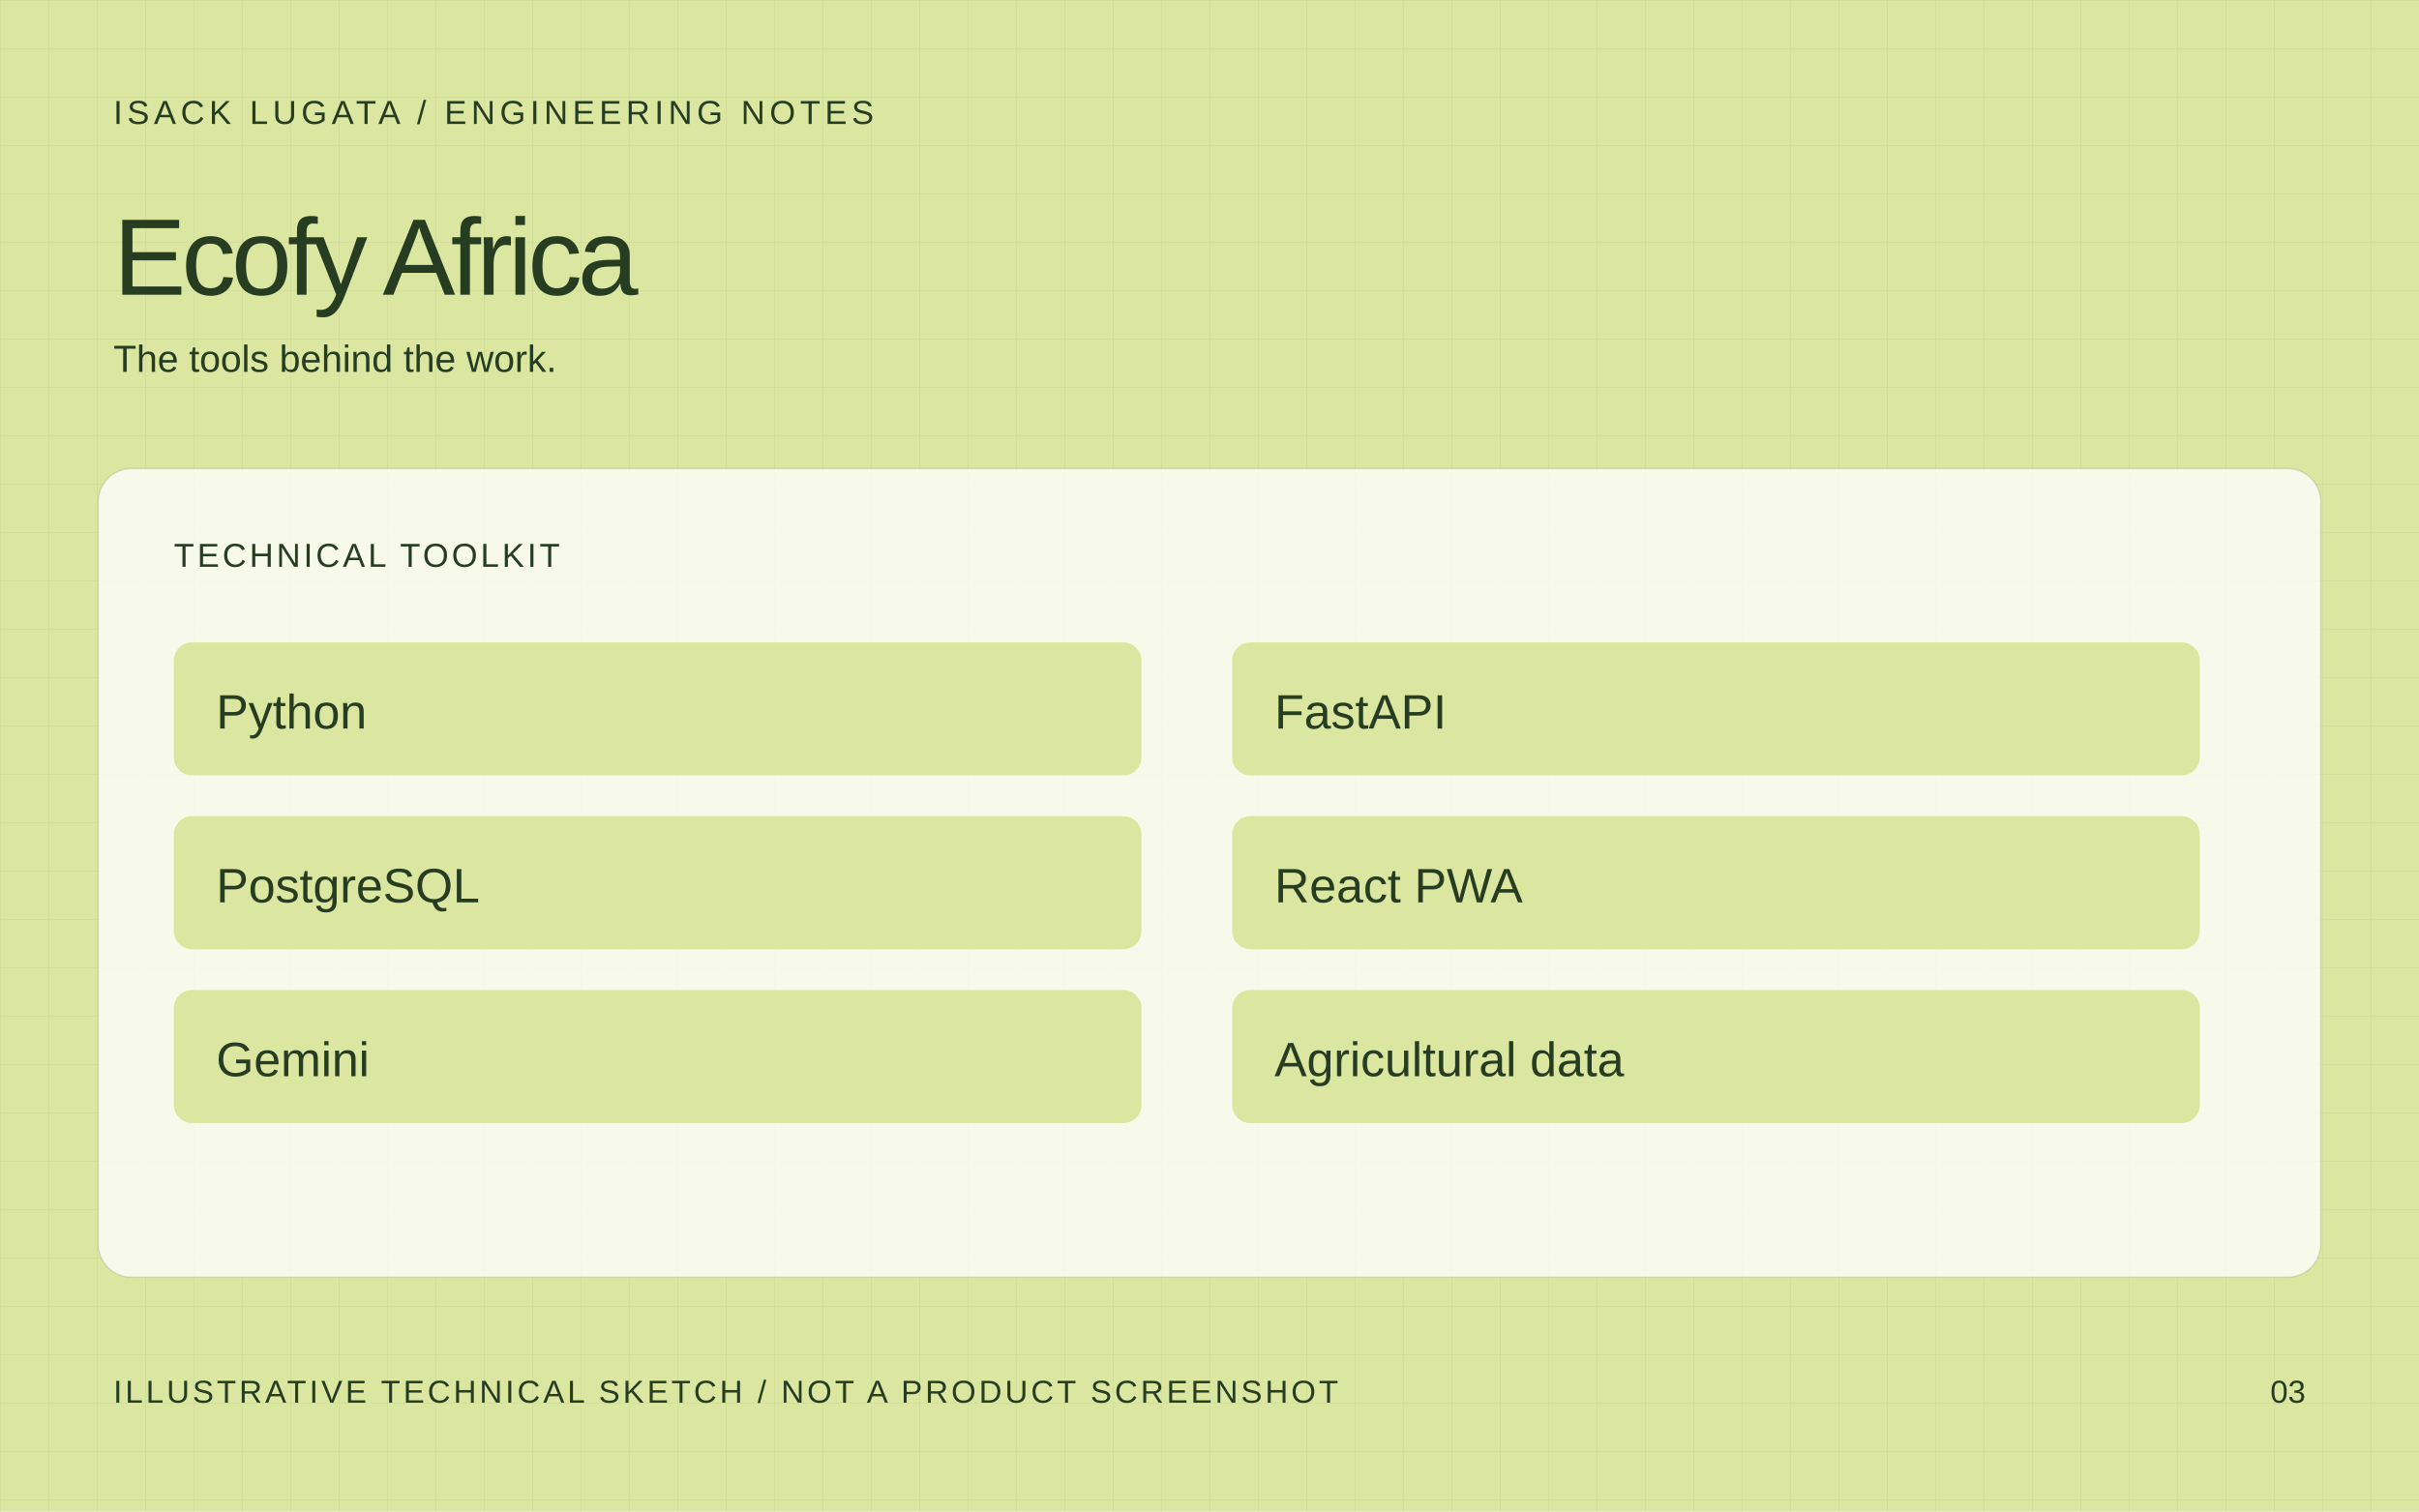
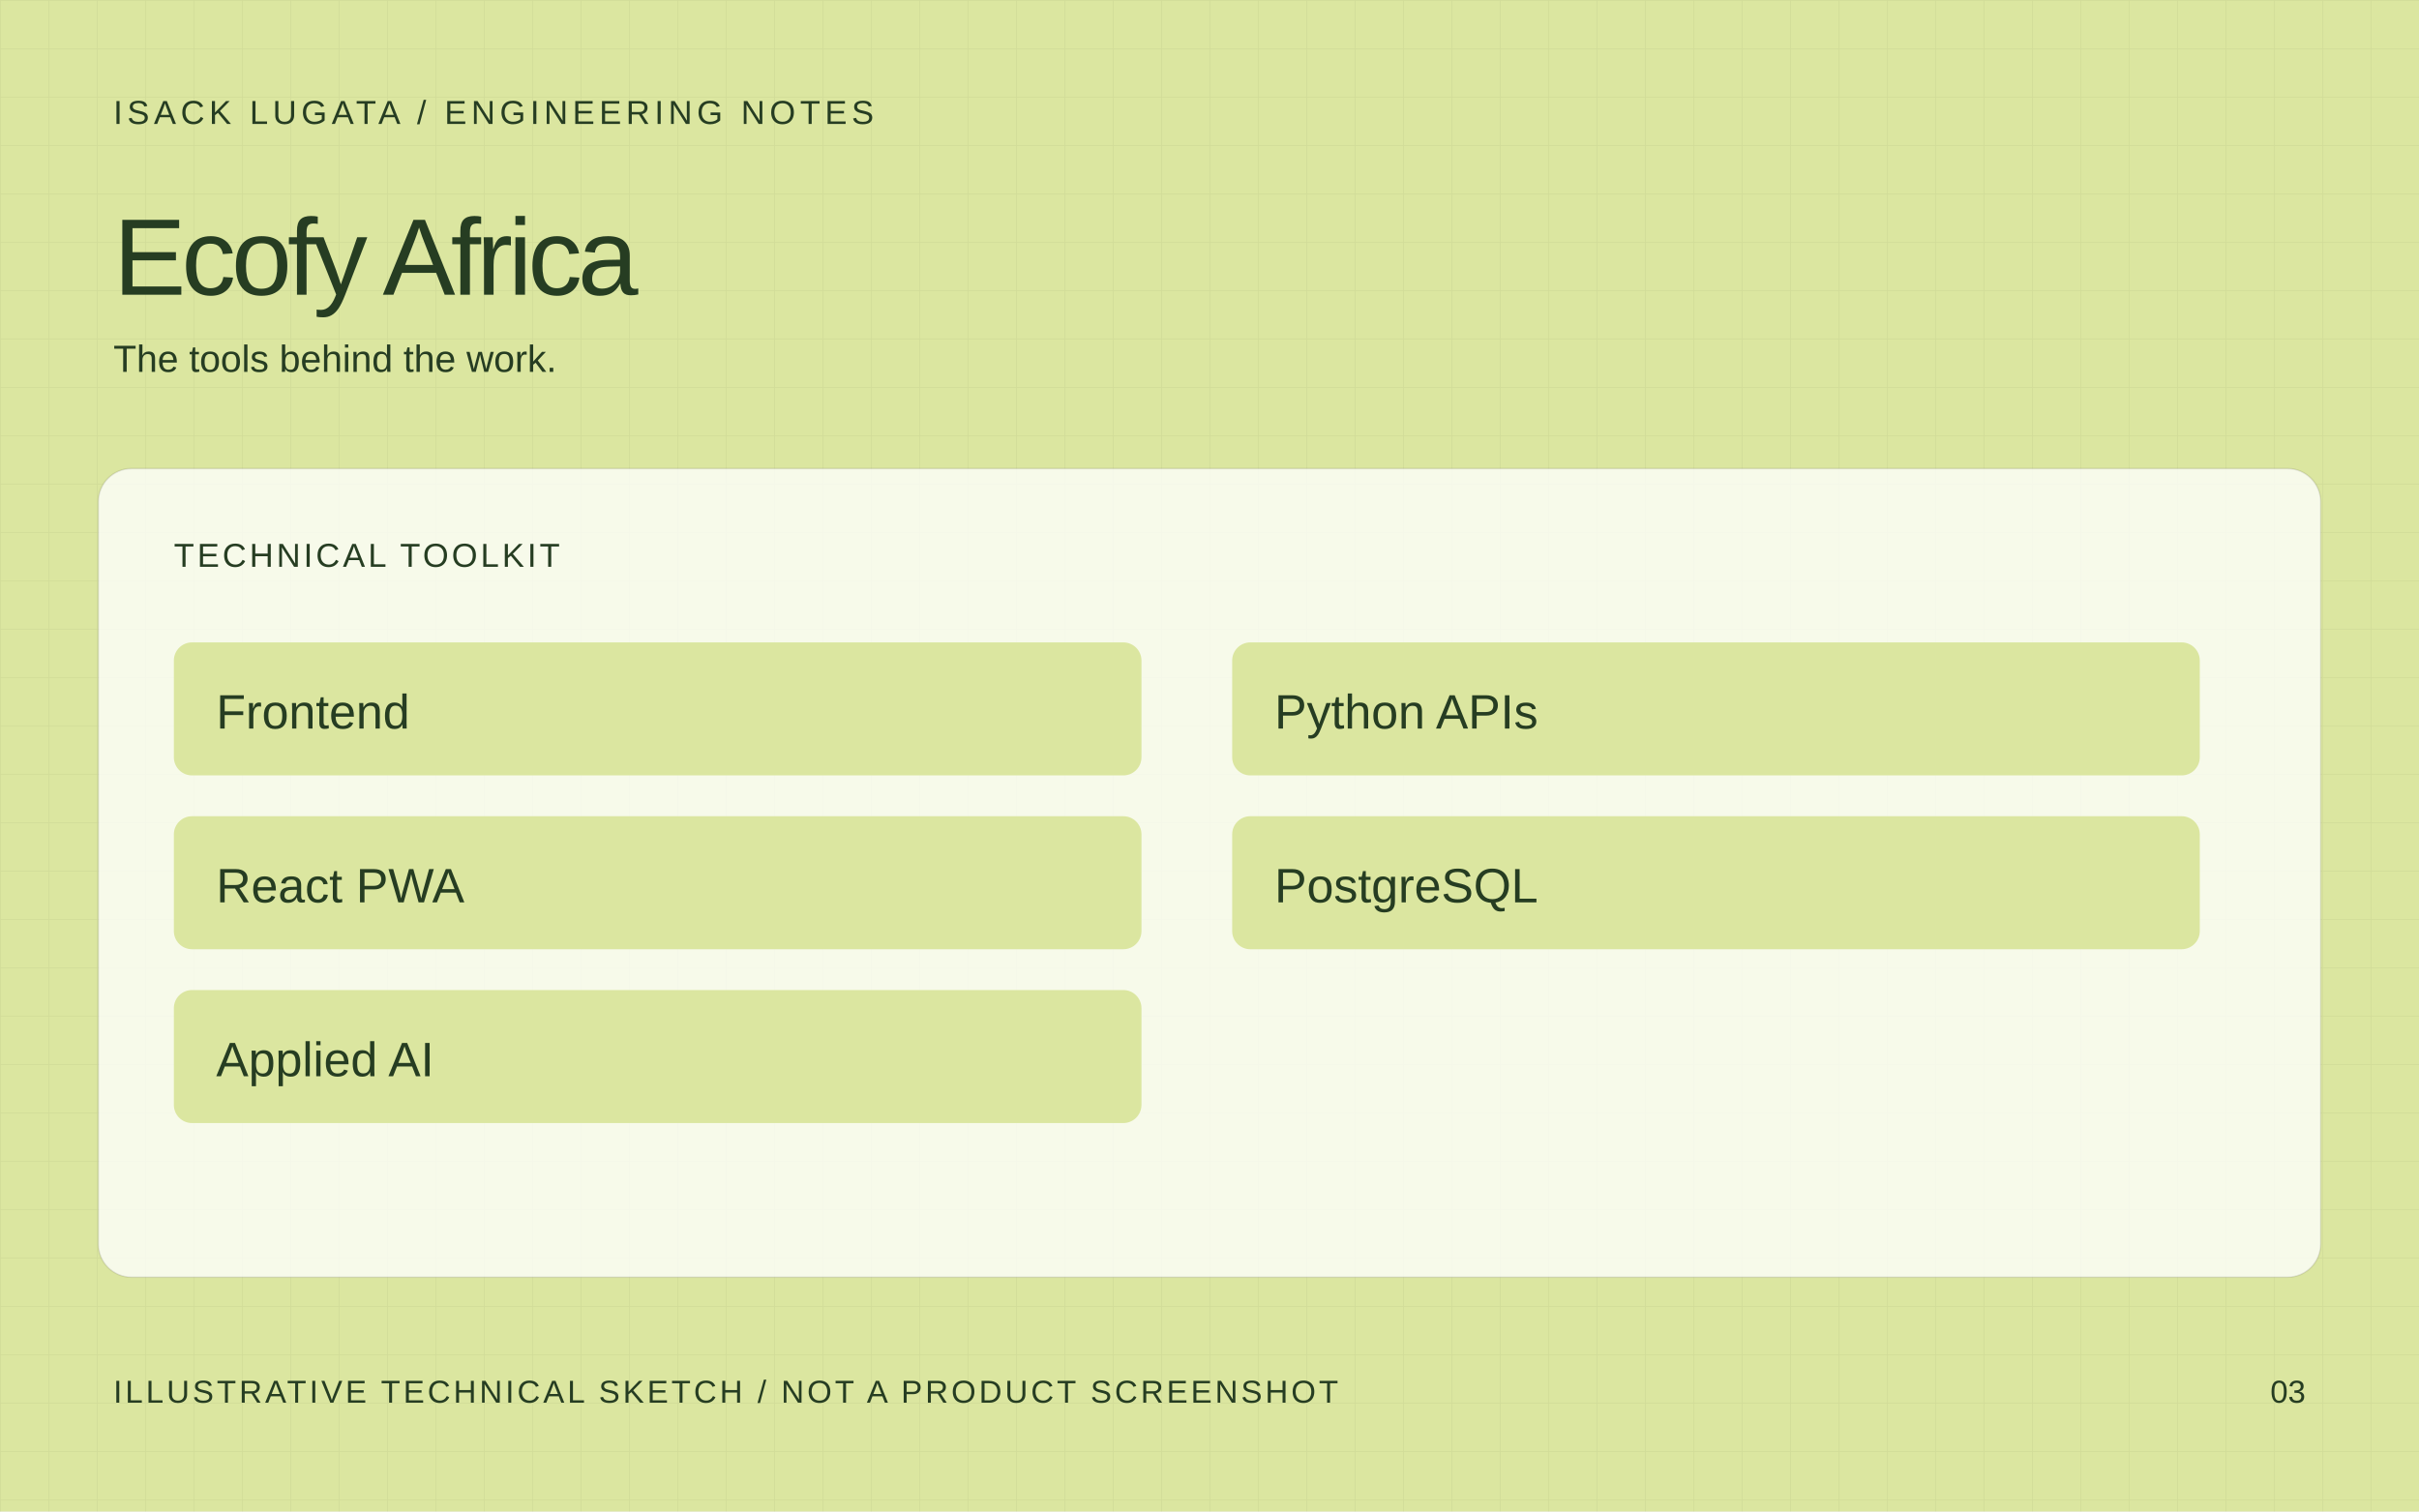
<svg xmlns="http://www.w3.org/2000/svg" width="1600" height="1000" viewBox="0 0 1600 1000" font-family="Arial, Helvetica, sans-serif">
  <rect width="1600" height="1000" fill="#dbe6a0" />
  <defs>
    <pattern id="grid" width="32" height="32" patternUnits="userSpaceOnUse">
      <path d="M 32 0 L 0 0 0 32" fill="none" stroke="#000" opacity=".05" />
    </pattern>
  </defs>
  <rect width="1600" height="1000" fill="url(#grid)" />
  <text x="75" y="82" font-size="22" fill="#263d22" letter-spacing="3">ISACK LUGATA / ENGINEERING NOTES</text>
  <text x="75" y="195" font-size="72" fill="#263d22" letter-spacing="-3">Ecofy Africa</text>
  <text x="75" y="246" font-size="25" fill="#263d22">The tools behind the work.</text>
  <rect x="65" y="310" width="1470" height="535" rx="22" fill="#fff" fill-opacity=".78" stroke="#000" stroke-opacity=".10" />
  <text x="115" y="375" font-size="22" fill="#263d22" letter-spacing="2">TECHNICAL TOOLKIT</text>
  <rect x="115" y="425" width="640" height="88" rx="12" fill="#dbe6a0" />
-   <text x="143" y="482" font-size="32" fill="#263d22">Python</text>
+   <text x="143" y="482" font-size="32" fill="#263d22">Frontend</text>
  <rect x="815" y="425" width="640" height="88" rx="12" fill="#dbe6a0" />
-   <text x="843" y="482" font-size="32" fill="#263d22">FastAPI</text>
+   <text x="843" y="482" font-size="32" fill="#263d22">Python APIs</text>
  <rect x="115" y="540" width="640" height="88" rx="12" fill="#dbe6a0" />
-   <text x="143" y="597" font-size="32" fill="#263d22">PostgreSQL</text>
+   <text x="143" y="597" font-size="32" fill="#263d22">React PWA</text>
  <rect x="815" y="540" width="640" height="88" rx="12" fill="#dbe6a0" />
-   <text x="843" y="597" font-size="32" fill="#263d22">React PWA</text>
+   <text x="843" y="597" font-size="32" fill="#263d22">PostgreSQL</text>
  <rect x="115" y="655" width="640" height="88" rx="12" fill="#dbe6a0" />
-   <text x="143" y="712" font-size="32" fill="#263d22">Gemini</text>
-   <rect x="815" y="655" width="640" height="88" rx="12" fill="#dbe6a0" />
-   <text x="843" y="712" font-size="32" fill="#263d22">Agricultural data</text>
+   <text x="143" y="712" font-size="32" fill="#263d22">Applied AI</text>
  <text x="75" y="928" font-size="21" fill="#263d22" letter-spacing="2">ILLUSTRATIVE TECHNICAL SKETCH / NOT A PRODUCT SCREENSHOT</text>
  <text x="1525" y="928" font-size="21" fill="#263d22" text-anchor="end">03</text>
</svg>
